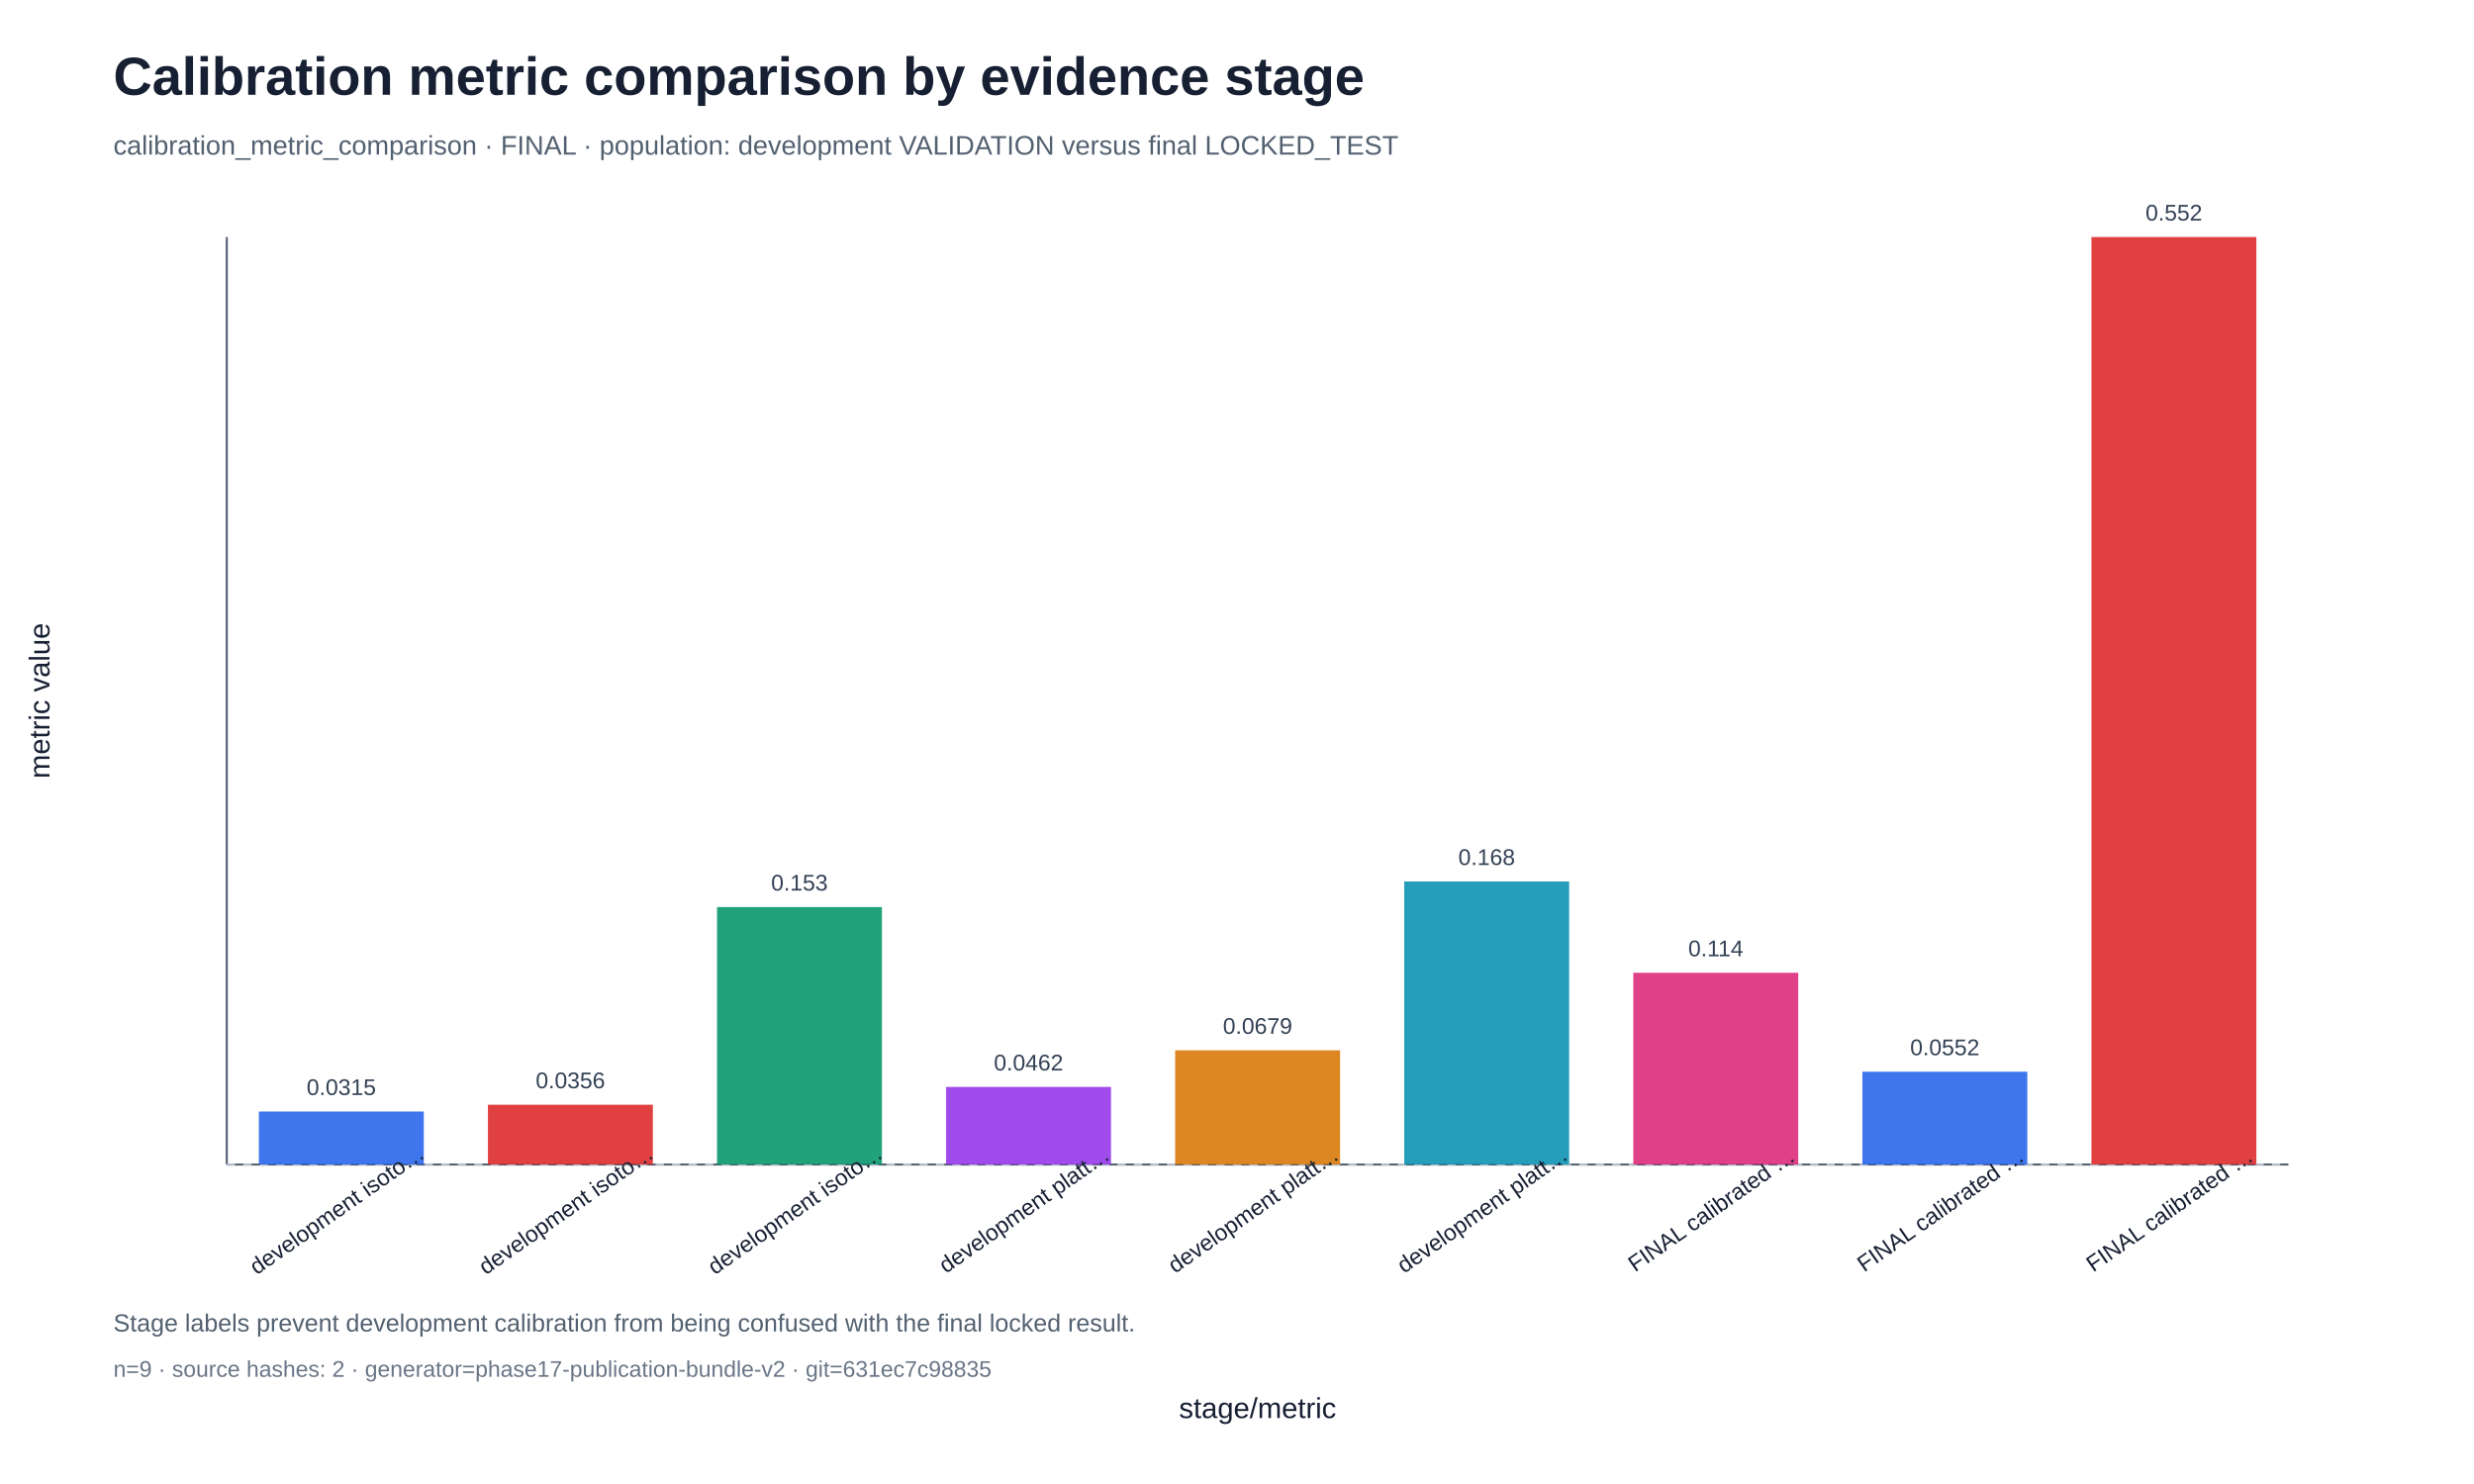
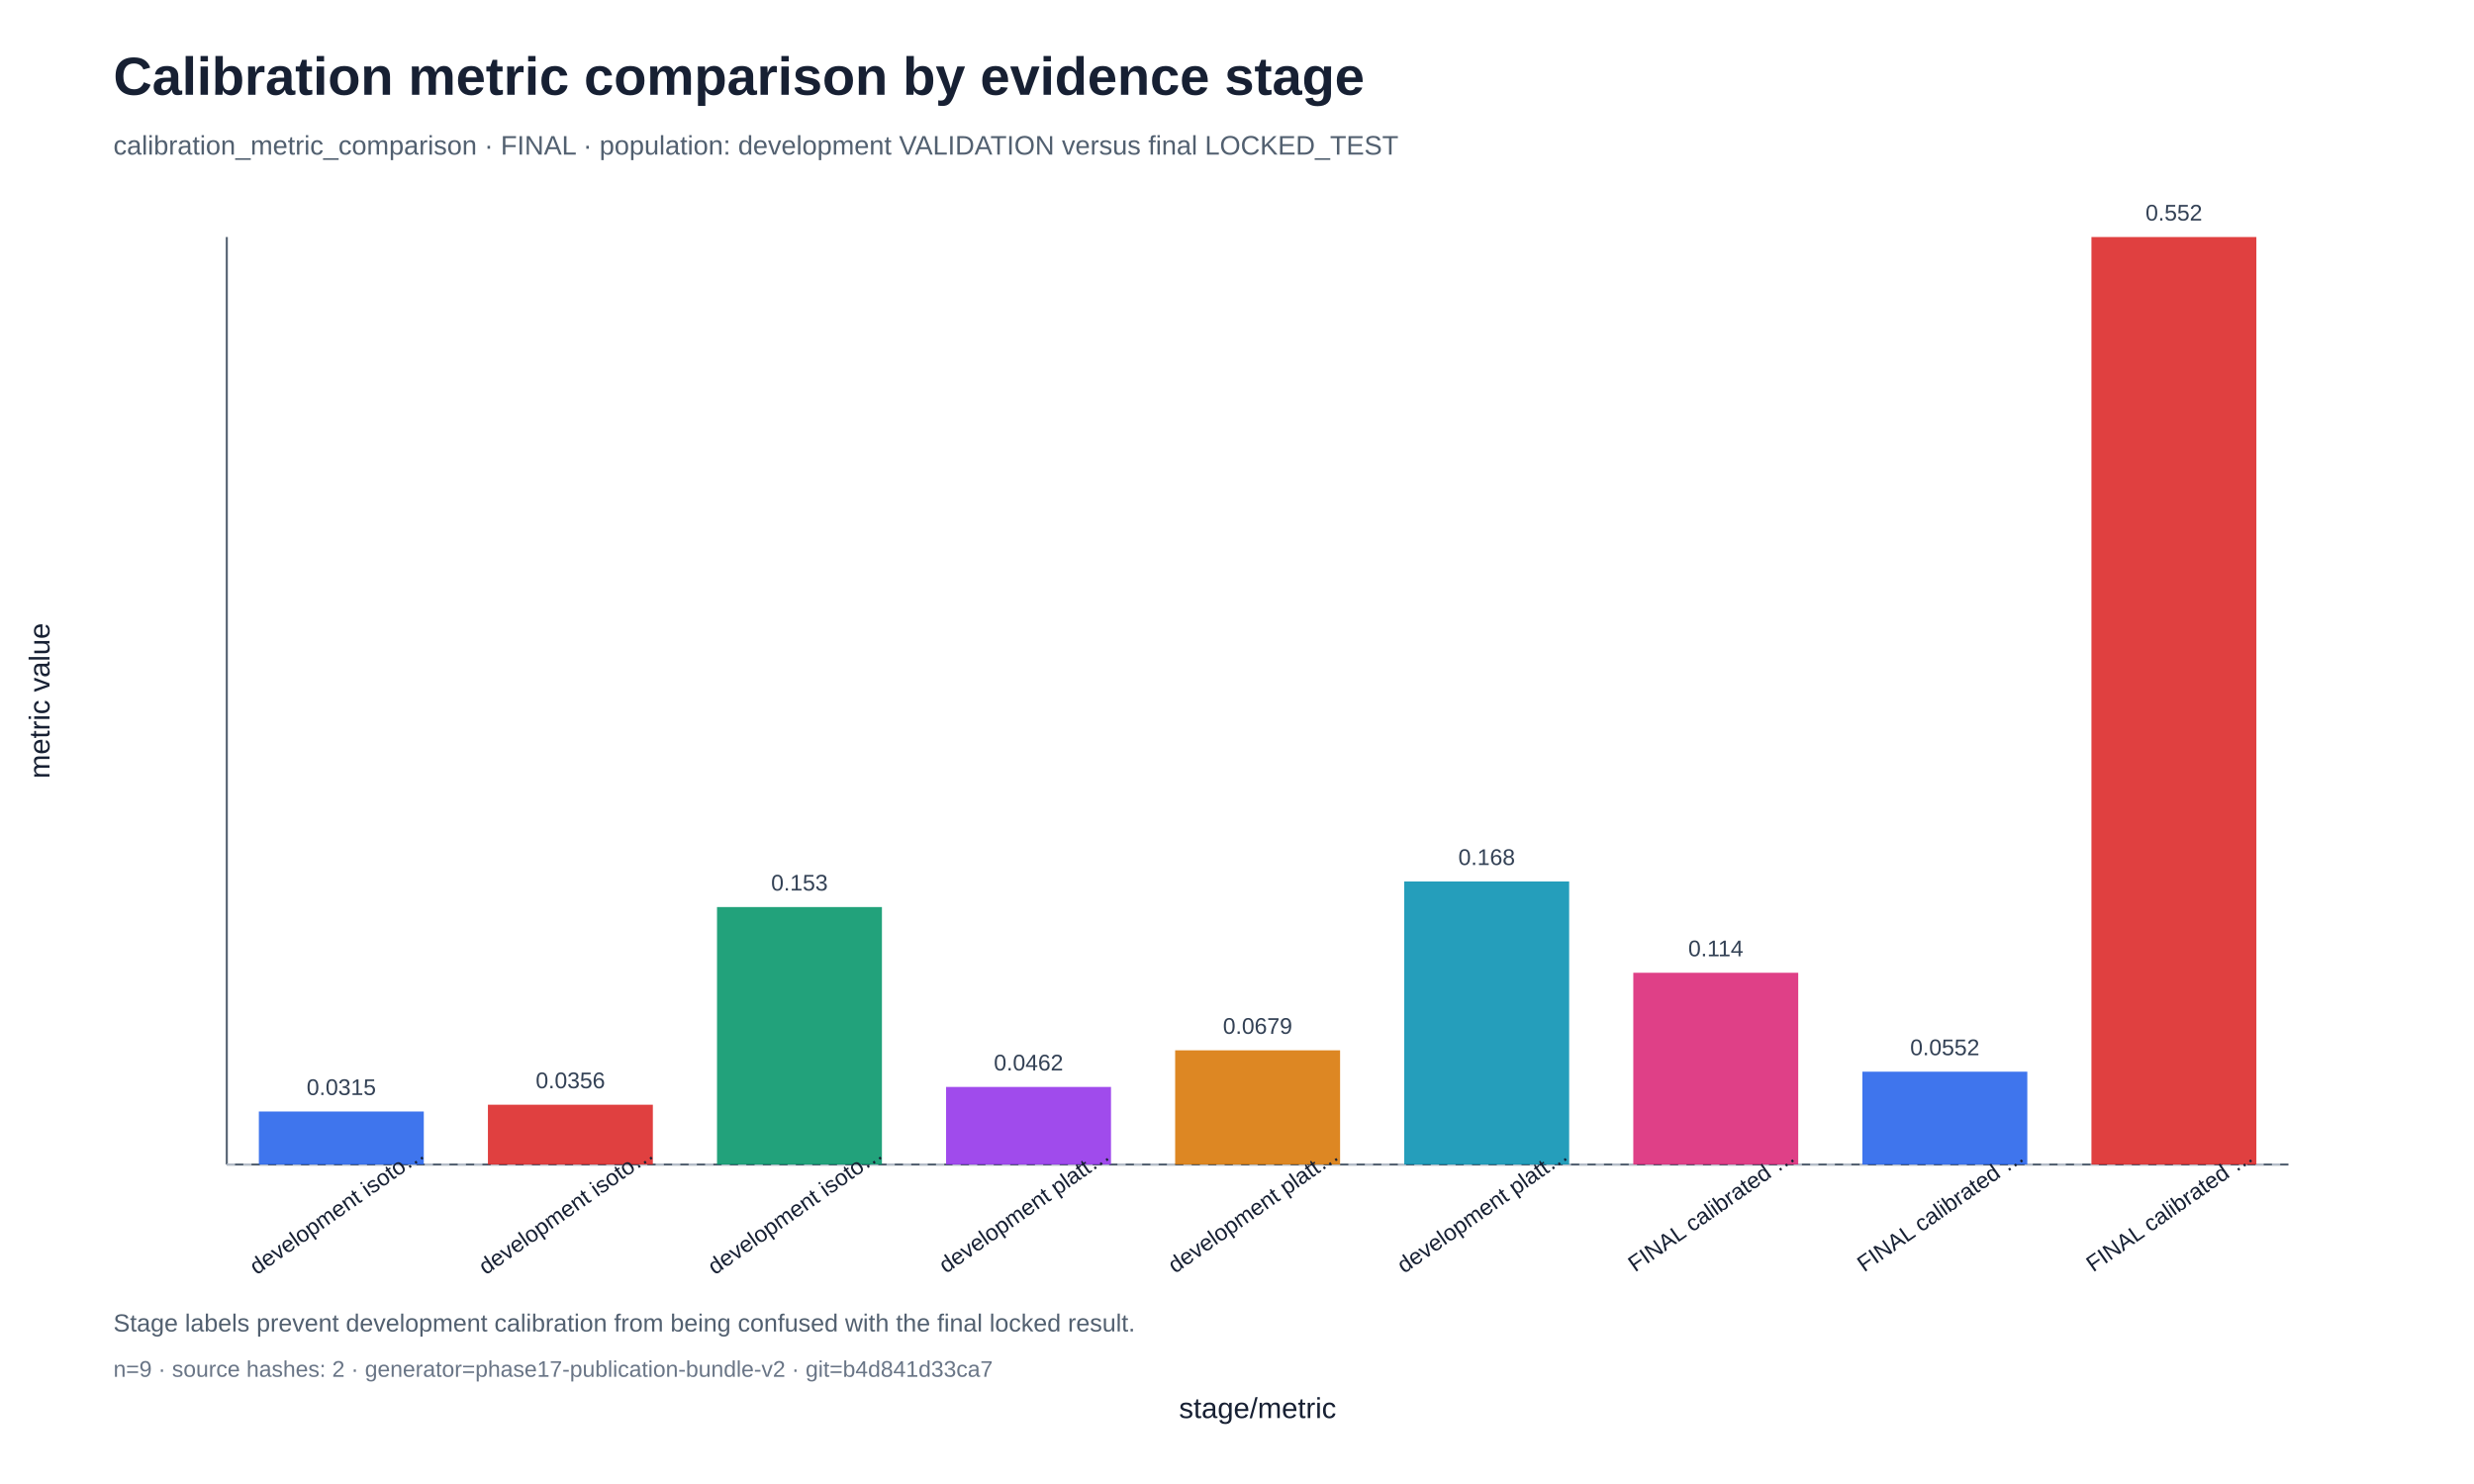
<svg xmlns="http://www.w3.org/2000/svg" width="1200" height="720" viewBox="0 0 1200 720">
  <rect x="0" y="0" width="1200" height="720" fill="#ffffff" stroke="none" opacity="1" />
  <text x="55" y="46" text-anchor="start" font-family="Arial, sans-serif" font-size="26px" font-weight="700" fill="#172033">Calibration metric comparison by evidence stage</text>
  <text x="55" y="75" text-anchor="start" font-family="Arial, sans-serif" font-size="13px" font-weight="400" fill="#526070">calibration_metric_comparison · FINAL · population: development VALIDATION versus final LOCKED_TEST</text>
  <line x1="110" y1="565" x2="1110" y2="565" stroke="#526070" stroke-width="1" />
  <line x1="110" y1="115" x2="110" y2="565" stroke="#526070" stroke-width="1" />
  <line x1="110" y1="565" x2="1110" y2="565" stroke="#b6beca" stroke-width="1" stroke-dasharray="4 4" />
  <rect x="125.556" y="539.277" width="80" height="25.723" fill="#2563eb" stroke="none" opacity="0.88" />
  <text x="165.556" y="590" text-anchor="middle" font-family="Arial, sans-serif" font-size="11px" font-weight="400" fill="#172033" transform="rotate(-35 165.556 590)">development isoto…</text>
  <text x="165.556" y="531.277" text-anchor="middle" font-family="Arial, sans-serif" font-size="11px" font-weight="400" fill="#334155">0.0315</text>
  <rect x="236.667" y="535.986" width="80" height="29.015" fill="#dc2626" stroke="none" opacity="0.88" />
  <text x="276.667" y="590" text-anchor="middle" font-family="Arial, sans-serif" font-size="11px" font-weight="400" fill="#172033" transform="rotate(-35 276.667 590)">development isoto…</text>
  <text x="276.667" y="527.986" text-anchor="middle" font-family="Arial, sans-serif" font-size="11px" font-weight="400" fill="#334155">0.0356</text>
  <rect x="347.778" y="440.077" width="80" height="124.923" fill="#059669" stroke="none" opacity="0.88" />
  <text x="387.778" y="590" text-anchor="middle" font-family="Arial, sans-serif" font-size="11px" font-weight="400" fill="#172033" transform="rotate(-35 387.778 590)">development isoto…</text>
  <text x="387.778" y="432.077" text-anchor="middle" font-family="Arial, sans-serif" font-size="11px" font-weight="400" fill="#334155">0.153</text>
  <rect x="458.889" y="527.351" width="80" height="37.649" fill="#9333ea" stroke="none" opacity="0.88" />
  <text x="498.889" y="590" text-anchor="middle" font-family="Arial, sans-serif" font-size="11px" font-weight="400" fill="#172033" transform="rotate(-35 498.889 590)">development platt…</text>
  <text x="498.889" y="519.351" text-anchor="middle" font-family="Arial, sans-serif" font-size="11px" font-weight="400" fill="#334155">0.0462</text>
  <rect x="570" y="509.586" width="80" height="55.414" fill="#d97706" stroke="none" opacity="0.88" />
  <text x="610" y="590" text-anchor="middle" font-family="Arial, sans-serif" font-size="11px" font-weight="400" fill="#172033" transform="rotate(-35 610 590)">development platt…</text>
  <text x="610" y="501.586" text-anchor="middle" font-family="Arial, sans-serif" font-size="11px" font-weight="400" fill="#334155">0.0679</text>
  <rect x="681.111" y="427.67" width="80" height="137.33" fill="#0891b2" stroke="none" opacity="0.88" />
  <text x="721.111" y="590" text-anchor="middle" font-family="Arial, sans-serif" font-size="11px" font-weight="400" fill="#172033" transform="rotate(-35 721.111 590)">development platt…</text>
  <text x="721.111" y="419.67" text-anchor="middle" font-family="Arial, sans-serif" font-size="11px" font-weight="400" fill="#334155">0.168</text>
  <rect x="792.222" y="471.96" width="80" height="93.04" fill="#db2777" stroke="none" opacity="0.88" />
  <text x="832.222" y="590" text-anchor="middle" font-family="Arial, sans-serif" font-size="11px" font-weight="400" fill="#172033" transform="rotate(-35 832.222 590)">FINAL calibrated …</text>
  <text x="832.222" y="463.96" text-anchor="middle" font-family="Arial, sans-serif" font-size="11px" font-weight="400" fill="#334155">0.114</text>
  <rect x="903.333" y="519.955" width="80" height="45.045" fill="#2563eb" stroke="none" opacity="0.88" />
  <text x="943.333" y="590" text-anchor="middle" font-family="Arial, sans-serif" font-size="11px" font-weight="400" fill="#172033" transform="rotate(-35 943.333 590)">FINAL calibrated …</text>
  <text x="943.333" y="511.955" text-anchor="middle" font-family="Arial, sans-serif" font-size="11px" font-weight="400" fill="#334155">0.0552</text>
  <rect x="1014.44" y="115" width="80" height="450" fill="#dc2626" stroke="none" opacity="0.88" />
  <text x="1054.44" y="590" text-anchor="middle" font-family="Arial, sans-serif" font-size="11px" font-weight="400" fill="#172033" transform="rotate(-35 1054.44 590)">FINAL calibrated …</text>
  <text x="1054.44" y="107" text-anchor="middle" font-family="Arial, sans-serif" font-size="11px" font-weight="400" fill="#334155">0.552</text>
  <text x="610" y="688" text-anchor="middle" font-family="Arial, sans-serif" font-size="14px" font-weight="400" fill="#172033">stage/metric</text>
  <text x="24" y="340" text-anchor="middle" font-family="Arial, sans-serif" font-size="14px" font-weight="400" fill="#172033" transform="rotate(-90 24 340)">metric value</text>
  <text x="55" y="646" text-anchor="start" font-family="Arial, sans-serif" font-size="12px" font-weight="400" fill="#526070">Stage labels prevent development calibration from being confused with the final locked result.</text>
-   <text x="55" y="668" text-anchor="start" font-family="Arial, sans-serif" font-size="11px" font-weight="400" fill="#697586">n=9 · source hashes: 2 · generator=phase17-publication-bundle-v2 · git=631ec7c98835</text>
+   <text x="55" y="668" text-anchor="start" font-family="Arial, sans-serif" font-size="11px" font-weight="400" fill="#697586">n=9 · source hashes: 2 · generator=phase17-publication-bundle-v2 · git=b4d841d33ca7</text>
</svg>
